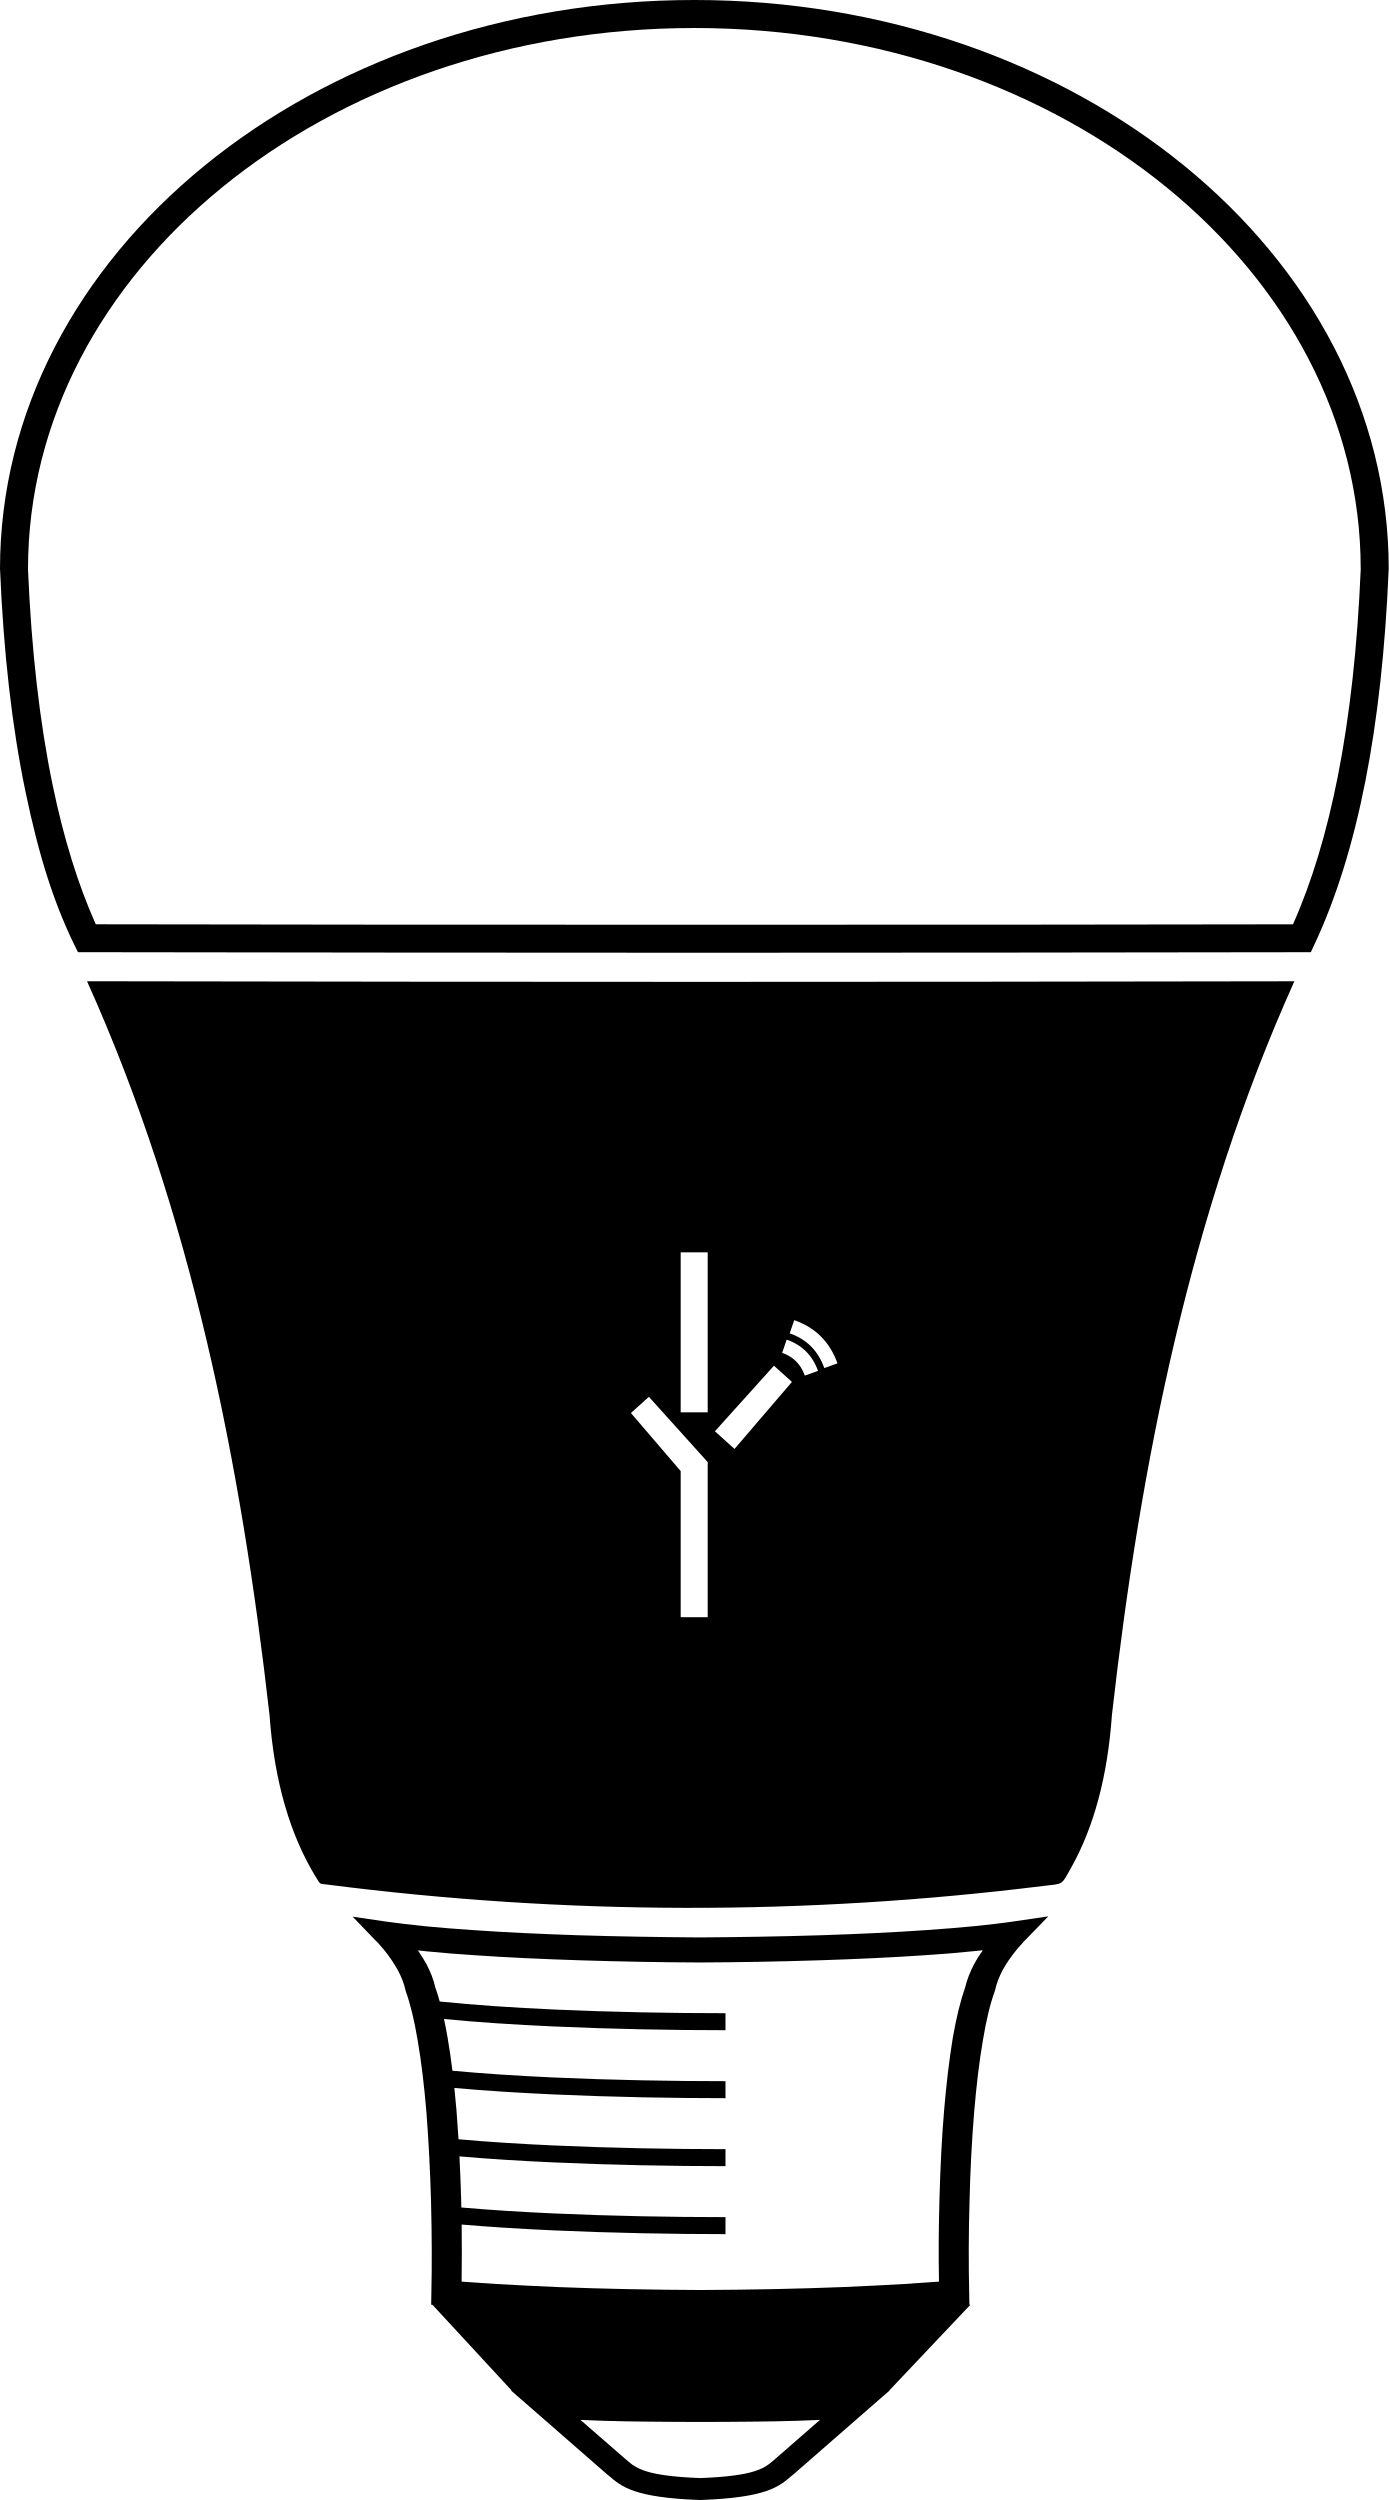
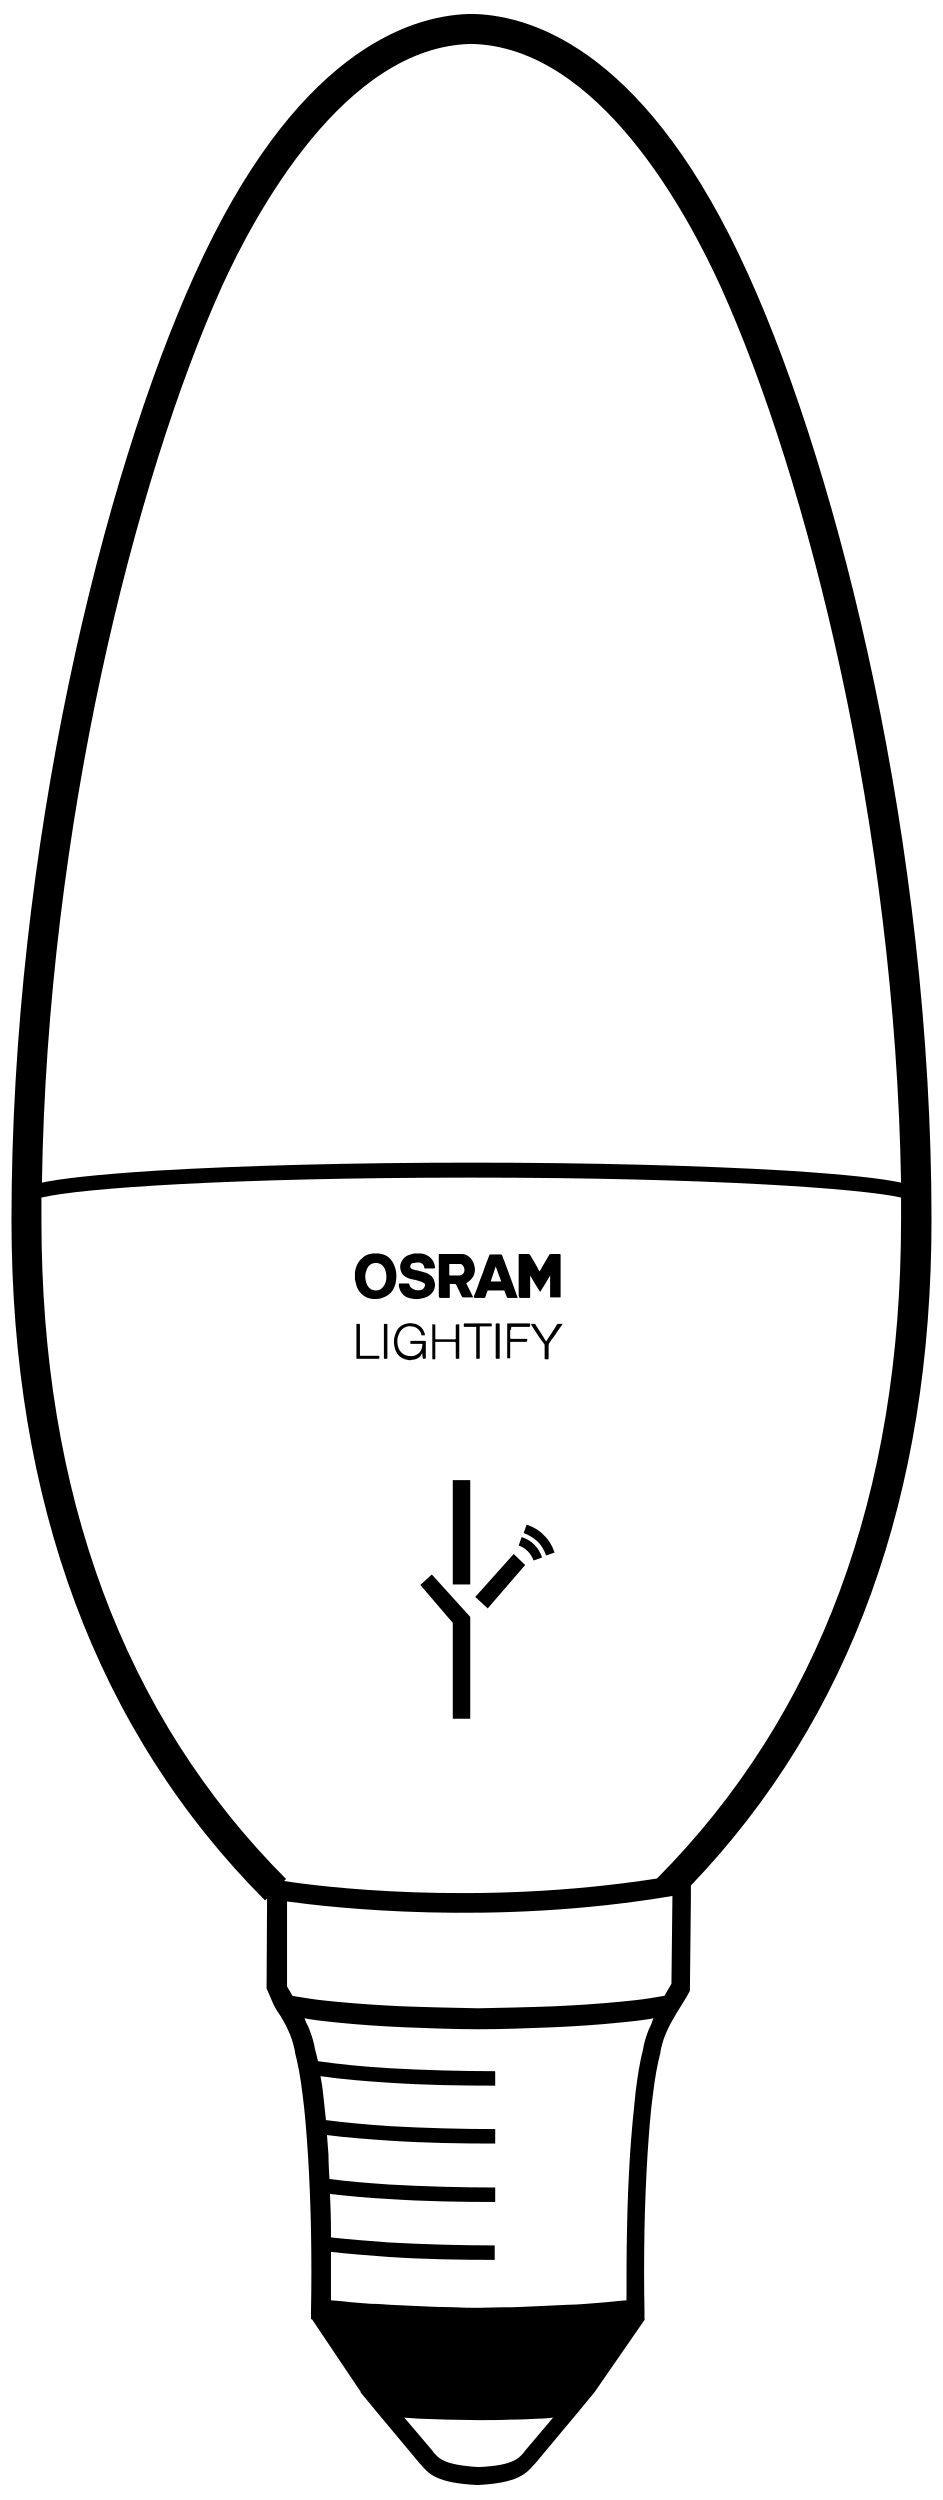
- <svg xmlns="http://www.w3.org/2000/svg" version="1.1" id="Layer_1" x="0px" y="0px" width="281.027px" height="505.91px" viewBox="0 0 281.027 505.91" enable-background="new 0 0 281.027 505.91" xml:space="preserve">
+ <svg xmlns="http://www.w3.org/2000/svg" version="1.1" id="Layer_1" x="0px" y="0px" viewBox="0 0 188.9 500.8" style="enable-background:new 0 0 188.9 500.8;" xml:space="preserve">
  <g>
-     <g>
-       <path d="M205.22,388.819c-2.373,0.358-5.022,0.656-7.912,0.954c-3.028,0.298-6.331,0.566-9.805,0.804    c-6.744,0.477-14.002,0.804-21.261,1.043c-8.395,0.268-16.858,0.388-24.666,0.447c-7.81-0.06-16.307-0.179-24.701-0.447    c-7.259-0.239-14.518-0.567-21.227-1.043c-3.441-0.239-6.673-0.477-9.599-0.775c-2.856-0.298-5.47-0.596-7.809-0.924l-6.88-1.013    l4.472,4.649c0.379,0.358,0.689,0.686,0.964,0.984v0.029c0.344,0.388,0.619,0.715,0.861,0.983    c1.101,1.342,2.098,2.802,2.889,4.262c0.689,1.282,1.205,2.593,1.48,3.845l0.034,0.149l0.034,0.119    c0.928,2.593,1.755,5.96,2.407,9.895c0.758,4.351,1.343,9.327,1.789,14.632c0.448,5.812,0.758,11.891,0.929,17.852    c0.172,6.646,0.206,13.202,0.069,19.074l-0.034,2.056l0.276,0.029l15.997,17.315h-0.138l5.436,4.739l14.036,12.248l0.034,0.029    l0.343,0.269c2.547,2.205,5.127,4.41,18.371,4.887h0.207c13.244-0.476,15.824-2.682,18.37-4.887l0.345-0.269l0.034-0.029    l14.036-12.248l5.435-4.739h-0.069l16.41-17.345h-0.207l-0.034-2.056c-0.137-5.871-0.137-12.427,0.07-19.074    c0.137-5.96,0.447-12.04,0.928-17.852c0.447-5.305,1.032-10.281,1.789-14.633c0.654-3.934,1.445-7.301,2.408-9.894l0.033-0.118    l0.035-0.15c0.275-1.252,0.791-2.564,1.445-3.845c0.791-1.46,1.822-2.921,2.924-4.262c0.24-0.268,0.515-0.625,0.894-1.014    c0.413-0.477,0.722-0.834,0.964-1.043l4.506-4.649L205.22,388.819z M156.919,497.568l-0.344,0.297    c-1.858,1.579-3.681,3.189-14.863,3.606c-11.181-0.417-13.004-2.027-14.862-3.606l-0.343-0.297l-9.048-7.869    c1.41,0.06,2.924,0.119,4.542,0.179c2.855,0.09,6.02,0.149,9.392,0.179c3.302,0.029,6.777,0.06,10.32,0.06    c3.544,0,7.019-0.03,10.321-0.06c3.371-0.03,6.537-0.089,9.392-0.179c1.617-0.06,3.131-0.119,4.507-0.179L156.919,497.568z     M197.102,397.522c-0.792,1.52-1.411,3.07-1.789,4.649c-0.964,2.771-1.823,6.259-2.512,10.282    c-0.721,4.38-1.307,9.387-1.754,14.692c-0.482,5.603-0.758,11.652-0.929,17.703c-0.172,5.812-0.206,11.563-0.103,16.868    l-2.133,0.149c-1.72,0.119-3.303,0.239-4.817,0.328c-2.098,0.12-4.129,0.239-6.089,0.329c-2.201,0.119-4.335,0.208-6.399,0.297    c-2.407,0.09-4.712,0.15-6.949,0.239c-2.443,0.06-4.85,0.119-7.155,0.179c-2.547,0.06-5.023,0.09-7.396,0.119    c-2.511,0.029-4.988,0.06-7.362,0.06c-2.374,0-4.851-0.029-7.362-0.06c-2.374-0.029-4.851-0.06-7.396-0.119    c-2.34-0.06-4.713-0.119-7.156-0.179c-2.236-0.089-4.575-0.149-6.949-0.239c-2.065-0.089-4.197-0.178-6.399-0.297    c-1.961-0.09-3.99-0.209-6.123-0.329c-1.48-0.089-3.097-0.207-4.783-0.328l-2.132-0.149c0.048-3.678,0.062-7.57,0.01-11.547    c5.747,0.495,12.046,0.882,18.529,1.176c11.854,0.538,24.196,0.762,34.86,0.762v-3.439c-10.755,0-23.072-0.22-34.712-0.748    c-6.548-0.297-12.923-0.693-18.74-1.203c-0.015-0.622-0.032-1.245-0.05-1.869c-0.081-2.84-0.192-5.68-0.334-8.474    c5.867,0.514,12.324,0.914,18.976,1.215c11.854,0.538,24.196,0.762,34.86,0.762v-3.439c-10.755,0-23.072-0.22-34.712-0.747    c-6.764-0.307-13.344-0.72-19.316-1.255c-0.119-1.96-0.253-3.888-0.403-5.765c-0.132-1.568-0.276-3.111-0.433-4.618    c6.137,0.557,12.961,0.987,20.004,1.307c11.854,0.538,24.196,0.762,34.86,0.762v-3.439c-10.755,0-23.072-0.221-34.712-0.748    c-7.233-0.328-14.254-0.778-20.547-1.368c-0.284-2.313-0.603-4.52-0.96-6.588c-0.233-1.358-0.48-2.653-0.745-3.881    c6.662,0.656,14.247,1.149,22.104,1.506c11.854,0.538,24.196,0.762,34.86,0.762v-3.439c-10.755,0-23.072-0.22-34.712-0.748    c-8.234-0.374-16.194-0.904-23.117-1.621c-0.283-1.022-0.584-1.978-0.902-2.861c-0.343-1.579-0.963-3.129-1.754-4.649    c-0.516-0.954-1.135-1.907-1.755-2.831l1.961,0.208c3.062,0.298,6.261,0.567,9.599,0.775c6.468,0.447,13.658,0.775,21.054,1.014    c8.222,0.268,16.581,0.417,24.356,0.446h0.035c7.774-0.029,16.169-0.179,24.391-0.446c7.363-0.239,14.587-0.567,21.055-1.014    c3.405-0.208,6.709-0.477,9.769-0.804l2.099-0.209C198.237,395.585,197.617,396.538,197.102,397.522z" />
-       <path d="M141.692,198.693c-37.448,0-78.819-0.042-124.079-0.125c21.083,46.824,31.168,97.623,36.928,148.491    c0.953,13.419,4.203,24.453,9.514,33.011c0.831,1.339,0.562,1.096,2.123,1.295c48.321,6.194,96.643,6.288,144.964,0.282    c4.085-0.507,3.528,0.03,5.602-3.662c4.641-8.263,7.397-18.572,8.268-30.926c5.76-50.865,15.843-101.662,36.924-148.484    C218.172,198.654,178.08,198.693,141.692,198.693z M137.746,253.421h5.466v32.378h-5.466V253.421z M143.212,295.981v31.287h-5.466    v-29.572l-10.073-11.754l3.64-3.278l11.883,13.195h0.016v0.017l0.052,0.058L143.212,295.981z M148.639,293.213l-3.967-3.573    l11.95-13.269l3.64,3.278L148.639,293.213z M162.869,278.372c-0.822-2.299-2.353-3.835-4.592-4.608l0.919-2.669    c3.103,1.071,5.217,3.18,6.341,6.325L162.869,278.372z M166.81,276.847c-0.63-1.762-1.527-3.225-2.691-4.388    c-1.166-1.166-2.605-2.045-4.316-2.636l0.919-2.668c2.139,0.738,3.94,1.839,5.401,3.3c1.464,1.463,2.582,3.277,3.355,5.439    L166.81,276.847z" />
-       <path d="M276.293,158.135c-2.495,12.662-5.919,23.639-10.27,32.93l-0.761,1.625l-1.796,0.003    c-18.317,0.032-37.57,0.057-57.762,0.073c-29.307,0.023-50.511,0.035-63.303,0.035c-13.618,0-35.168-0.012-64.653-0.036    c-19.557-0.016-38.231-0.04-56.022-0.071l-5.951-0.009c-4.762-9.376-7.918-19.462-10.647-32.629    c-2.706-13.054-4.413-27.987-5.117-44.797L0,115.148c0-31.904,15.813-60.755,41.377-81.61C66.778,12.817,101.831,0,140.513,0    c38.683,0,73.736,12.817,99.137,33.538c25.564,20.855,41.377,49.706,41.377,81.61l-0.011,0.111    C280.344,131.278,278.77,145.57,276.293,158.135 M261.65,187.049c3.789-8.494,6.817-18.494,9.085-29.999    c2.426-12.311,3.969-26.279,4.629-41.902h-0.006c0-30.125-15.009-57.431-39.273-77.225    c-24.428-19.928-58.216-32.254-95.572-32.254c-37.355,0-71.143,12.326-95.571,32.254c-24.265,19.794-39.273,47.1-39.273,77.225    H5.663c0.694,16.453,2.362,31.046,5.001,43.779c2.218,10.695,5.122,20.067,8.714,28.115c18.494,0.034,37.95,0.059,58.37,0.076    c11.656,0.009,33.206,0.014,64.653,0.014c31.287,0,52.284-0.004,63.303-0.013C225.23,187.104,243.878,187.08,261.65,187.049" />
-     </g>
+     <polygon points="95.2,319.9 97.7,322.2 105.2,313.5 102.9,311.3  " />
+     <path d="M104.5,307.9l-0.6,1.7c1.4,0.5,2.4,1.5,3,3l1.7-0.6C107.9,310,106.6,308.6,104.5,307.9z" />
+     <path d="M105.5,305.4l-0.6,1.7c1.1,0.4,2,1,2.8,1.7c0.8,0.8,1.3,1.7,1.7,2.8l1.7-0.6c-0.5-1.4-1.2-2.6-2.2-3.5   C108.1,306.6,106.9,305.9,105.5,305.4z" />
+     <polygon points="94.2,323.9 94.2,323.9 86.5,315.4 84.2,317.5 90.7,325.1 90.7,344.3 94.2,344.3 94.2,324 94.2,324 94.2,324  " />
+     <rect x="90.7" y="296.5" width="3.5" height="20.9" />
+     <path d="M72.9,259.6c0.8,0.5,1.6,0.7,2.6,0.6c0.5,0,0.9-0.1,1.3-0.3c1.1-0.4,1.8-1.1,2.2-2.1c0.3-0.7,0.4-1.5,0.4-2.3   c0-0.8-0.2-1.6-0.6-2.4c-0.5-1-1.3-1.7-2.4-1.9c-0.2,0-0.3-0.1-0.5-0.1c-0.4,0-0.9,0-1.3,0c-0.2,0-0.3,0.1-0.5,0.1   c-0.6,0.1-1.1,0.4-1.5,0.8c-0.9,0.7-1.3,1.7-1.5,2.8c0,0,0,0.1,0,0.1c0,0.5,0,1,0,1.4c0.1,0.3,0.1,0.5,0.2,0.8   C71.5,258.2,72.1,259,72.9,259.6z M73.2,255.2c0.1-0.4,0.2-0.8,0.4-1.2c0.4-0.7,1-1,1.7-1c0.8,0,1.4,0.4,1.8,1.2   c0.2,0.5,0.3,1,0.3,1.6c0,0.6-0.1,1.1-0.4,1.6c-0.4,0.7-0.9,1.1-1.7,1.1c-0.7,0-1.3-0.3-1.7-1C73.2,256.7,73.1,255.9,73.2,255.2z" />
+     <path d="M81.9,260c0.7,0.2,1.4,0.3,2.1,0.2c0.6-0.1,1.1-0.2,1.7-0.5c0.5-0.3,0.9-0.7,1.2-1.2c0.2-0.5,0.3-1,0.2-1.5   c-0.1-0.5-0.3-1-0.7-1.4c-0.4-0.3-0.8-0.6-1.3-0.7c-0.7-0.2-1.3-0.4-2-0.5c-0.2-0.1-0.4-0.1-0.6-0.2c-0.4-0.2-0.4-0.6-0.2-0.9   c0.1-0.2,0.3-0.3,0.6-0.3c0.4-0.1,0.7-0.1,1.1-0.1c0.5,0.1,0.9,0.4,1,1c0,0.2,0,0.2,0.2,0.2c0.5,0,1,0,1.5,0c0.4,0,0.5,0,0.4-0.5   c0,0,0,0,0,0c-0.2-1.1-0.9-1.9-1.9-2.3c-0.3-0.1-0.6-0.2-0.9-0.2c-0.4,0-0.8,0-1.3,0c0,0-0.1,0-0.1,0c-0.3,0.1-0.7,0.2-1,0.3   c-0.6,0.2-1.1,0.6-1.4,1.2c-0.3,0.5-0.4,1-0.3,1.6c0.1,0.6,0.4,1.1,0.8,1.4c0.5,0.4,1.1,0.6,1.7,0.7c0.5,0.1,1,0.2,1.5,0.4   c0.3,0.1,0.5,0.2,0.7,0.3c0.2,0.1,0.3,0.3,0.2,0.6c-0.1,0.4-0.3,0.6-0.7,0.8c-0.4,0.1-0.8,0.1-1.2,0c-0.6-0.2-1.1-0.5-1.2-1.1   c0-0.1-0.1-0.2-0.2-0.2c-0.6,0-1.1,0-1.7,0c-0.1,0-0.2,0-0.2,0.2c0,0.1,0,0.3,0,0.4C80.2,258.9,80.8,259.7,81.9,260z" />
+     <path d="M104.2,260c0.6,0,1.2,0,1.8,0c0.2,0,0.2,0,0.2-0.2c0-0.1,0-0.1,0-0.2c0-1.3,0-2.6,0-3.9c0-0.1,0-0.2,0-0.2c0,0,0,0,0,0   c0.6,1.1,1.3,2.2,2,3.3c0.7-1.1,1.4-2.2,2-3.3c0,0,0,0,0,0c0,0.1,0,0.2,0,0.2c0,1.3,0,2.7,0,4c0,0.2,0,0.2,0.2,0.2   c0.6,0,1.2,0,1.7,0c0.2,0,0.2,0,0.2-0.2c0-2.7,0-5.5,0-8.2c0-0.2,0-0.3-0.2-0.3c-0.6,0-1.2,0-1.8,0c-0.2,0-0.2,0.1-0.3,0.2   c-0.6,1-1.2,2.1-1.8,3.1c0,0.1-0.1,0.1-0.1,0.2c-0.2-0.3-0.4-0.6-0.5-0.9c-0.5-0.8-0.9-1.6-1.4-2.4c-0.1-0.1-0.2-0.2-0.3-0.2   c-0.6,0-1.1,0-1.7,0c-0.3,0-0.3,0-0.3,0.3c0,2.7,0,5.3,0,8c0,0,0,0.1,0,0.1C104,260,104.1,260,104.2,260z" />
+     <path d="M88.2,260c0.5,0,1,0,1.6,0c0.3,0,0.3,0,0.3-0.3c0-0.7,0-1.5,0-2.2c0-0.1,0-0.2,0-0.3c0.1,0,0.1,0,0.2,0c0.3,0,0.6,0,0.8,0   c0.2,0,0.2,0.1,0.3,0.2c0.1,0.3,0.3,0.6,0.4,0.8c0.2,0.5,0.5,1,0.7,1.5c0.1,0.1,0.2,0.2,0.3,0.2c0.6,0,1.2,0,1.8,0   c0.1,0,0.1,0,0.2,0c-0.5-1-0.9-1.9-1.4-2.8c0-0.1,0.1-0.1,0.1-0.1c0,0,0.1,0,0.1-0.1c0.5-0.3,0.9-0.7,1.2-1.2   c0.3-0.6,0.4-1.2,0.3-1.8c-0.1-0.6-0.3-1.2-0.7-1.7c-0.5-0.6-1.1-1-1.9-1c-1.5,0-2.9,0-4.4,0c-0.2,0-0.2,0-0.2,0.2   c0,2.7,0,5.5,0,8.2C88,260,88,260,88.2,260z M90,253.4c0-0.2,0-0.2,0.2-0.2c0.6,0,1.3,0,1.9,0c0.4,0,0.6,0.2,0.8,0.6   c0.3,0.6,0.1,1.4-0.5,1.6c-0.1,0-0.2,0.1-0.3,0.1c-0.3,0-0.6,0-0.9,0c-0.3,0-0.6,0-1,0c-0.2,0-0.2,0-0.2-0.2   C90,254.6,90,254,90,253.4z" />
+     <path d="M95,260c0,0,0.1,0,0.1,0c0.6,0,1.3,0,1.9,0c0.1,0,0.2-0.1,0.2-0.1c0.1-0.4,0.3-0.8,0.4-1.2c0-0.1,0.1-0.2,0.3-0.2   c1,0,2,0,3,0c0.1,0,0.2,0.1,0.2,0.2c0.1,0.4,0.3,0.7,0.4,1.1c0.1,0.2,0.1,0.2,0.3,0.2c0.6,0,1.2,0,1.7,0c0.1,0,0.1,0,0.2,0   c0-0.1-0.1-0.2-0.1-0.3c-0.3-0.9-0.7-1.9-1-2.8c-0.5-1.4-1-2.7-1.5-4.1c-0.2-0.4-0.3-0.8-0.5-1.3c-0.1-0.1-0.1-0.2-0.3-0.2   c-0.7,0-1.4,0-2.1,0c-0.1,0-0.2,0.1-0.2,0.2c-0.3,0.7-0.5,1.4-0.8,2.1c-0.3,0.9-0.6,1.8-1,2.7c-0.4,1.2-0.8,2.3-1.3,3.4   C95,259.8,95,259.9,95,260z M99.3,253.7C99.3,253.7,99.4,253.7,99.3,253.7c0.4,1,0.7,2,1.1,3c-0.7,0-1.4,0-2.1,0   C98.6,255.7,99,254.7,99.3,253.7z" />
+     <path d="M84.6,271.1c0,0.1,0,0.1,0,0.1c0,0.3,0,0.5,0.1,0.8c0,0.1,0,0.2,0.1,0.2c0.1,0,0.3,0,0.4,0c0,0,0.1-0.2,0.1-0.2   c0-1,0-2,0-3.1c0-0.3,0-0.3-0.3-0.3c-0.8,0-1.6,0-2.4,0c-0.4,0-0.4-0.1-0.4,0.4c0,0.2,0,0.2,0.2,0.2c0.1,0,0.1,0,0.2,0   c0.6,0,1.2,0,1.8,0c0.2,0,0.3,0,0.2,0.2c0,0.2-0.1,0.5-0.1,0.7c-0.2,0.6-0.5,1-1.1,1.3c-0.5,0.3-1.1,0.3-1.7,0.2   c-0.6-0.1-1.1-0.4-1.5-0.9c-0.5-0.6-0.6-1.4-0.6-2.1c0-0.4,0.1-0.9,0.3-1.3c0.2-0.6,0.6-1.1,1.2-1.4c0.4-0.2,0.9-0.3,1.3-0.2   c0.5,0,1,0.2,1.4,0.6c0.3,0.3,0.5,0.6,0.6,1c0,0.1,0,0.2,0.1,0.2c0.2,0,0.4,0,0.6,0c0-0.1,0-0.1,0-0.1c0-0.1,0-0.1,0-0.2   c-0.3-1-0.9-1.7-1.9-2c-0.5-0.1-1-0.2-1.5-0.1c-1.2,0.2-2,0.8-2.4,1.9c-0.5,1.1-0.5,2.3-0.1,3.4c0.4,1.1,1.2,1.8,2.4,2   c0.3,0.1,0.6,0.1,0.9,0c0.7,0,1.3-0.3,1.7-0.7C84.3,271.5,84.4,271.3,84.6,271.1z" />
+     <path d="M86.6,265.3c0,0.1,0,0.1,0,0.2c0,1.1,0,2.1,0,3.2c0,1.1,0,2.1,0,3.2c0,0.1,0,0.1,0,0.2c0,0.1,0,0.2,0.1,0.2   c0.1,0,0.3,0,0.4,0c0.1,0,0.1-0.1,0.1-0.2c0-0.1,0-0.1,0-0.2c0-0.9,0-1.8,0-2.8c0-0.3,0-0.3,0.2-0.3c1.2,0,2.4,0,3.6,0   c0.2,0,0.3,0,0.3,0.3c0,0.9,0,1.8,0,2.7c0,0.1,0,0.1,0,0.2c0,0.2,0,0.2,0.2,0.2c0.1,0,0.2,0,0.3,0c0.2,0,0.2,0,0.2-0.2   c0,0,0-0.1,0-0.1c0-2.1,0-4.1,0-6.2c0-0.5,0.1-0.4-0.4-0.4c-0.3,0-0.3,0-0.3,0.3c0,0.8,0,1.6,0,2.4c0,0.1,0,0.1,0,0.2   c0,0-0.1,0.1-0.1,0.1c0,0-0.1,0-0.2,0c-1.2,0-2.4,0-3.5,0c-0.3,0-0.3,0-0.3-0.3c0-0.8,0-1.6,0-2.4c0-0.1,0-0.1,0-0.2   c0-0.1-0.1-0.1-0.1-0.1c-0.1,0-0.3,0-0.4,0C86.7,265.2,86.6,265.3,86.6,265.3z" />
+     <path d="M102.4,266c0-0.2,0-0.2,0.2-0.2c0.1,0,0.1,0,0.2,0c1,0,2,0,3,0c0.4,0,0.4,0,0.4-0.4c0-0.3,0-0.3-0.3-0.3c-1.3,0-2.6,0-4,0   c-0.3,0-0.3,0-0.3,0.3c0,1.1,0,2.2,0,3.2c0,1.1,0,2.1,0,3.2c0,0.1,0,0.1,0,0.2c0,0.1,0,0.1,0.1,0.1c0.1,0,0.3,0,0.4,0   c0.1,0,0.1-0.1,0.1-0.1c0-0.1,0-0.1,0-0.2c0-0.9,0-1.8,0-2.7c0-0.3,0-0.3,0.3-0.3c0.7,0,1.5,0,2.2,0c0.2,0,0.5,0,0.7,0   c0.1,0,0.2-0.1,0.2-0.2c0-0.2,0.1-0.4-0.1-0.4c0,0-0.1,0-0.1,0c-0.1,0-0.1,0-0.2,0c-0.9,0-1.8,0-2.7,0c-0.3,0-0.3,0-0.3-0.3   c0-0.5,0-1,0-1.4C102.4,266.4,102.4,266.2,102.4,266z" />
+     <path d="M111.8,265.2c-0.1,0-0.1,0.1-0.2,0.1c-0.1,0.1-0.2,0.3-0.3,0.5c-0.5,0.8-1,1.5-1.5,2.3c-0.1,0.2-0.3,0.4-0.4,0.6   c-0.1-0.1-0.1-0.1-0.1-0.1c-0.1-0.2-0.3-0.5-0.4-0.7c-0.5-0.8-1.1-1.7-1.6-2.5c0-0.1-0.1-0.2-0.2-0.2c-0.2,0-0.5,0-0.7,0   c0,0,0,0,0,0.1c0,0.1,0.1,0.1,0.1,0.2c0.1,0.2,0.2,0.3,0.3,0.5c0.7,1.1,1.4,2.2,2.2,3.2c0.1,0.1,0.1,0.3,0.1,0.4c0,0.7,0,1.5,0,2.2   c0,0.5-0.1,0.5,0.5,0.5c0.3,0,0.3,0,0.3-0.3c0-0.8,0-1.6,0-2.4c0-0.2,0-0.3,0.1-0.5c0.3-0.5,0.6-0.9,1-1.4c0.5-0.8,1-1.5,1.6-2.3   c0-0.1,0.1-0.1,0.1-0.2C112.3,265.2,112.1,265.2,111.8,265.2z" />
+     <path d="M95.4,266.2c0,1.9,0,3.8,0,5.7c0,0.1,0,0.1,0,0.2c0,0.1,0,0.1,0.1,0.1c0.1,0,0.2,0,0.3,0c0.3,0,0.3,0,0.3-0.3   c0-0.1,0-0.1,0-0.2c0-1.9,0-3.8,0-5.7c0-0.1,0-0.2,0-0.3c0.1,0,0.2,0,0.3,0c0.6,0,1.3,0,1.9,0c0.2,0,0.2,0,0.2-0.2c0,0,0-0.1,0-0.1   c0-0.3,0-0.3-0.3-0.3c-1.6,0-3.3,0-4.9,0c-0.4,0-0.4,0-0.4,0.4c0,0.3,0,0.3,0.3,0.3c0.6,0,1.3,0,1.9,0c0.1,0,0.2,0,0.3,0   C95.4,266,95.4,266.1,95.4,266.2z" />
+     <path d="M75.7,271.6c-1.1,0-2.2,0-3.3,0c-0.1,0-0.2,0-0.3,0c0-0.1,0-0.2,0-0.3c0-1.9,0-3.8,0-5.7c0-0.1,0-0.1,0-0.2   c0-0.1,0-0.2-0.2-0.2c-0.1,0-0.2,0-0.3,0c-0.2,0-0.2,0-0.2,0.2c0,0,0,0.1,0,0.1c0,2.1,0,4.3,0,6.4c0,0.1,0,0.1,0,0.2   c0,0.1,0,0.1,0.1,0.1c0.1,0,0.1,0,0.2,0c1.3,0,2.7,0,4,0c0.3,0,0.3,0,0.3-0.3C76,271.6,76,271.6,75.7,271.6z" />
+     <path d="M77.2,265.2c-0.3,0-0.3,0-0.3,0.3c0,1.1,0,2.2,0,3.2c0,1,0,2.1,0,3.1c0,0.5,0,0.4,0.4,0.4c0.3,0,0.3,0,0.3-0.3   c0-2.1,0-4.2,0-6.2C77.6,265.2,77.7,265.2,77.2,265.2z" />
+     <path d="M99.9,272.2c0.2,0,0.2,0,0.2-0.2c0,0,0-0.1,0-0.1c0-2.1,0-4.2,0-6.4c0-0.1,0-0.1,0-0.2c0-0.1,0-0.2-0.2-0.2   c-0.1,0-0.2,0-0.3,0c-0.3,0-0.3,0-0.3,0.3c0,1.1,0,2.2,0,3.2c0,1.1,0,2.1,0,3.2c0,0.1,0,0.1,0,0.2c0,0.1,0,0.2,0.2,0.2   C99.7,272.2,99.8,272.2,99.9,272.2z" />
+     <path d="M186.6,244.4c0-74.8-18.4-149-36.7-189.4C130,10.9,107.4,3.2,95,2.8l-1.1,0v0C81.5,3.2,58.9,10.9,39,55   C20.7,95.4,2.3,169.7,2.3,244.4c0,56.6,17.1,102.5,50.8,136.3l0.4-0.4l-0.1,18c0.8,1.8,1.4,3.6,2.5,5.1v0c0.2,0.3,0.4,0.6,0.5,0.8   c0.7,1.1,1.3,2.4,1.8,3.6c0.4,1.1,0.7,2.2,0.9,3.2l0,0.1l0,0.1c0.6,2.2,1.1,5,1.5,8.3c0.5,3.7,0.8,7.8,1.1,12.3   c0.3,4.9,0.5,10,0.6,15c0.1,5.6,0.1,11.1,0,16.1l0,1.7l0.2,0l9.8,14.6h-0.1l3.3,4l8.6,10.3l0,0l0.2,0.2c1.6,1.9,3.2,3.7,11.3,4.1   h0.1c8.1-0.4,9.7-2.3,11.3-4.1l0.2-0.2l0,0l8.6-10.3l3.3-4h0l10.1-14.6h-0.1l0-1.7c-0.1-4.9-0.1-10.5,0-16.1c0.1-5,0.3-10.1,0.6-15   c0.3-4.5,0.6-8.7,1.1-12.3c0.4-3.3,0.9-6.1,1.5-8.3l0-0.1l0-0.1c0.2-1.1,0.5-2.2,0.9-3.2c0.5-1.2,1.1-2.5,1.8-3.6   c0.1-0.2,0.3-0.5,0.5-0.9c0.9-1.5,1.9-2.9,2.7-4.5l0.2-18.7v-2.4C170.5,344.2,186.6,299.4,186.6,244.4z M44.4,57.5   C51,43,69,9.3,94.4,8.8c25.5,0.5,43.4,34.2,50,48.7c17.4,38.5,34.9,108.1,36.1,179.4c-3.7-0.8-10.5-1.6-22.9-2.4   c-16.9-1-39.3-1.6-63.1-1.6c-23.9,0-46.3,0.6-63.1,1.6c-12.4,0.8-19.2,1.6-23,2.4C9.5,165.6,27.1,96,44.4,57.5z M8.3,244.4   c0-1.5,0-3,0-4.5c7.8-1.9,38.4-4,86.1-4c47.7,0,78.3,2.2,86.1,4c0,1.5,0,3,0,4.5c0,54.9-16.4,99.2-48.9,131.9   c-36.4,5.7-68.5,1.5-74.7,0.5l0.4-0.4C24.8,343.8,8.3,299.4,8.3,244.4z M105.2,490.9l-0.2,0.3c-1.1,1.3-2.3,2.7-9.1,3   c-6.9-0.4-8-1.7-9.1-3l-0.2-0.3l-5.6-6.6c0.9,0.1,1.8,0.1,2.8,0.2c1.8,0.1,3.7,0.1,5.8,0.2c2,0,4.2,0.1,6.3,0.1   c2.2,0,4.3,0,6.3-0.1c2.1,0,4-0.1,5.8-0.2c1,0,1.9-0.1,2.8-0.2L105.2,490.9z M130.5,405.4c-0.2,0.4-0.4,0.9-0.6,1.3   c-0.5,1.3-0.9,2.6-1.1,3.9c-0.6,2.3-1.1,5.3-1.5,8.7c-0.4,3.7-0.8,7.9-1.1,12.4c-0.3,4.7-0.5,9.8-0.6,14.9   c-0.1,4.9-0.1,9.7-0.1,14.2l-1.3,0.1c-1.1,0.1-2,0.2-3,0.3c-1.3,0.1-2.5,0.2-3.7,0.3c-1.4,0.1-2.7,0.2-3.9,0.2   c-1.5,0.1-2.9,0.1-4.3,0.2c-1.5,0.1-3,0.1-4.4,0.2c-1.6,0.1-3.1,0.1-4.5,0.1c-1.5,0-3.1,0.1-4.5,0.1c-1.5,0-3,0-4.5-0.1   c-1.5,0-3-0.1-4.5-0.1c-1.4-0.1-2.9-0.1-4.4-0.2c-1.4-0.1-2.8-0.1-4.3-0.2c-1.3-0.1-2.6-0.2-3.9-0.2c-1.2-0.1-2.5-0.2-3.8-0.3   c-0.9-0.1-1.9-0.2-2.9-0.3l-1.3-0.1c0-3.1,0-6.4,0-9.7c3.5,0.4,7.4,0.7,11.4,1c7.3,0.5,14.9,0.6,21.4,0.6v-2.9   c-6.6,0-14.2-0.2-21.3-0.6c-4-0.3-7.9-0.6-11.5-1c0-0.5,0-1,0-1.6c0-2.4-0.1-4.8-0.2-7.1c3.6,0.4,7.6,0.8,11.7,1   c7.3,0.5,14.9,0.6,21.4,0.6v-2.9c-6.6,0-14.2-0.2-21.3-0.6c-4.2-0.3-8.2-0.6-11.9-1.1c-0.1-1.7-0.2-3.3-0.2-4.9   c-0.1-1.3-0.2-2.6-0.3-3.9c3.8,0.5,8,0.8,12.3,1.1c7.3,0.5,14.9,0.6,21.4,0.6v-2.9c-6.6,0-14.2-0.2-21.3-0.6   c-4.4-0.3-8.8-0.7-12.6-1.2c-0.2-1.9-0.4-3.8-0.6-5.5c-0.1-1.1-0.3-2.2-0.5-3.3c4.1,0.6,8.8,1,13.6,1.3c7.3,0.5,14.9,0.6,21.4,0.6   v-2.9c-6.6,0-14.2-0.2-21.3-0.6c-5.1-0.3-10-0.8-14.2-1.4c-0.2-0.9-0.4-1.7-0.6-2.4c-0.2-1.3-0.6-2.6-1.1-3.9   c-0.2-0.5-0.4-1-0.7-1.5c-0.1-0.3-0.2-0.6-0.3-0.8l1.1,0.2c1.9,0.3,3.9,0.5,5.9,0.7c4,0.4,8.4,0.7,12.9,0.9   c5.1,0.2,10.2,0.4,15,0.4h0c4.8,0,9.9-0.2,15-0.4c4.5-0.2,9-0.5,12.9-0.9c2.1-0.2,4.1-0.4,6-0.7l1.1-0.2   C130.7,404.7,130.6,405.1,130.5,405.4z M134.5,397.4c-0.2,0.4-0.5,0.8-0.7,1.2c-0.2,0.4-0.5,0.8-0.7,1.2c-1,0.2-2,0.3-3,0.5   c-1.9,0.3-3.9,0.5-6,0.7c-4.1,0.4-8.6,0.7-13.1,0.9c-5.2,0.2-10.4,0.3-15.2,0.4c-4.8-0.1-10-0.2-15.2-0.4   c-4.5-0.2-8.9-0.5-13.1-0.9c-2.1-0.2-4.1-0.4-5.9-0.7c-1.1-0.2-2.1-0.3-3-0.5c-0.2-0.4-0.5-0.8-0.7-1.2c-0.1-0.2-0.3-0.4-0.4-0.7   l0-17c8.7,1.2,41.2,5,77.2-1.1L134.5,397.4z" />
  </g>
</svg>
